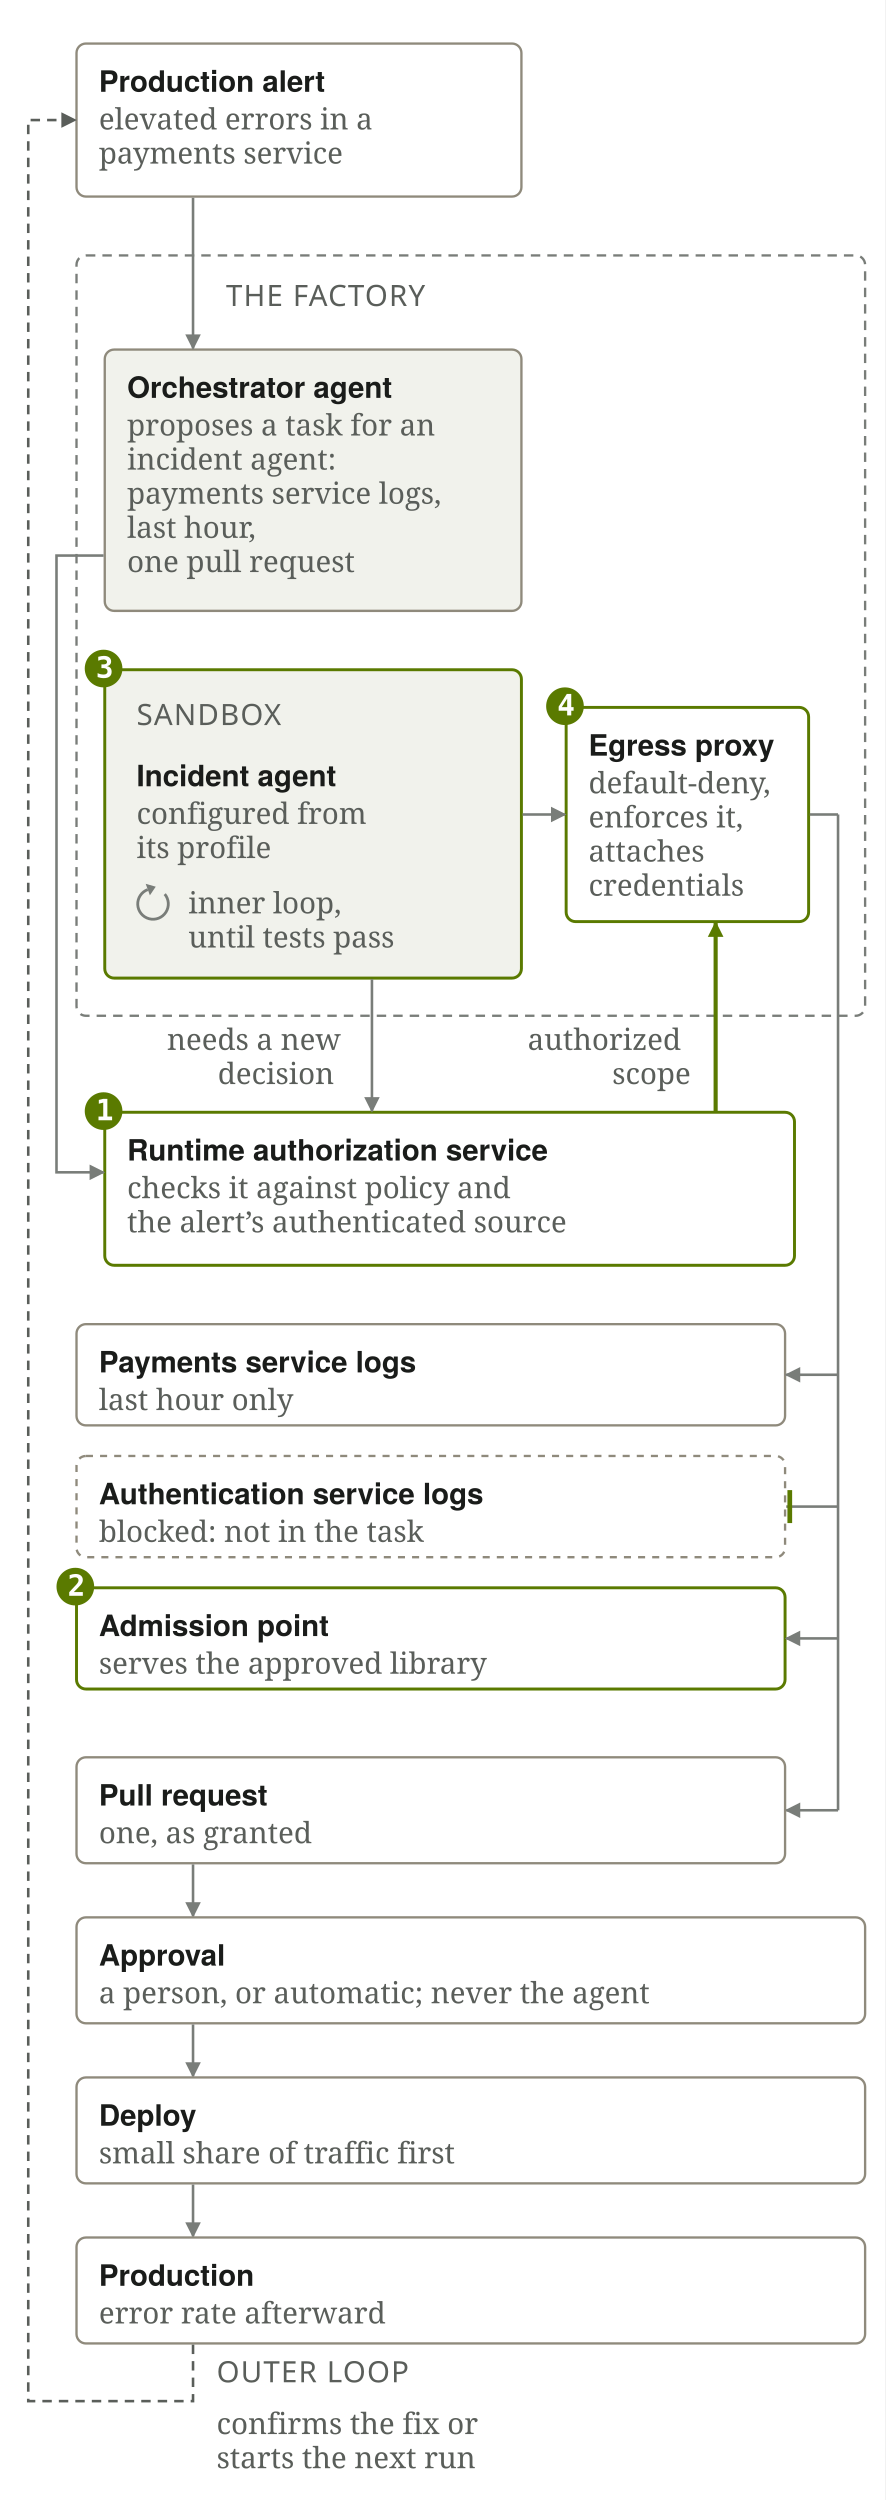
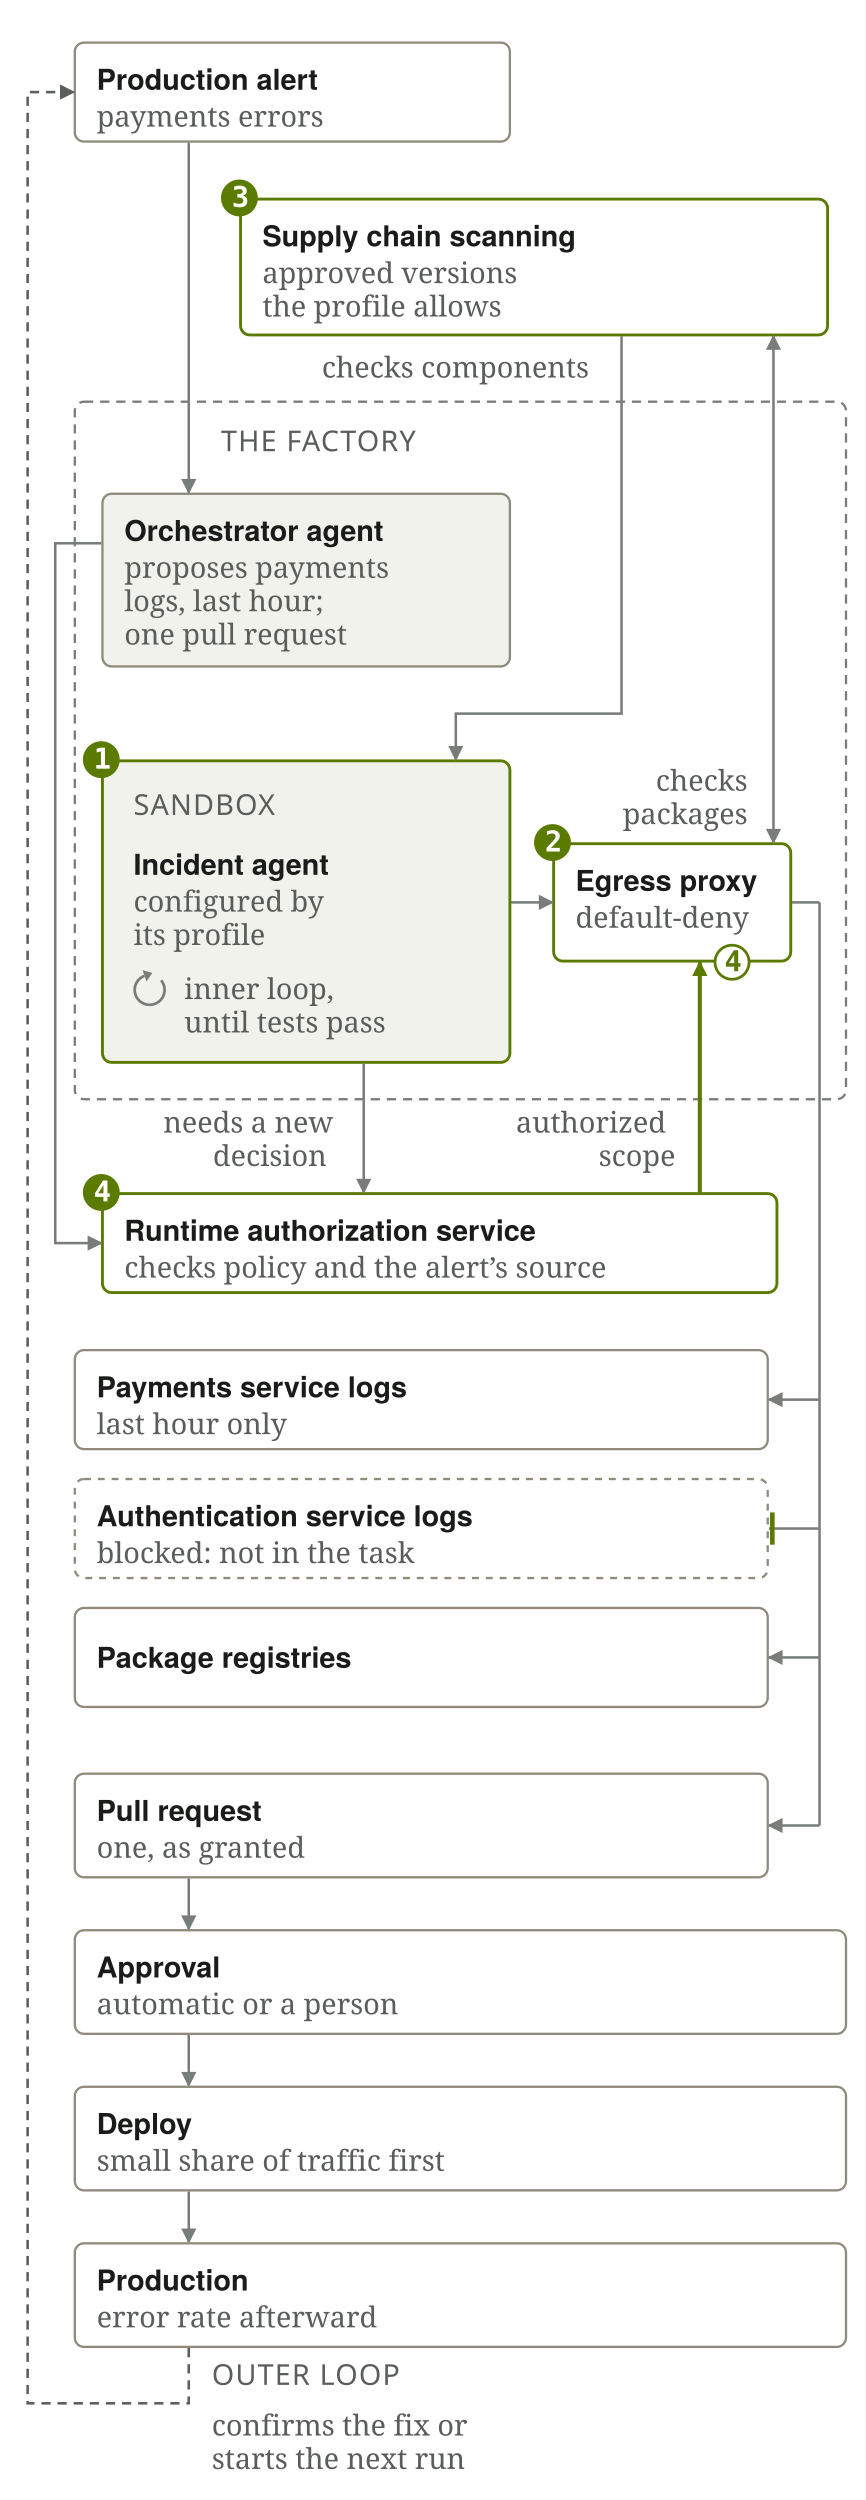
- <svg xmlns="http://www.w3.org/2000/svg" viewBox="0 0 376 1062" width="376" height="1062" role="img" aria-labelledby="sf6n-t sf6n-d">
-   <rect width="376" height="1062" fill="#FFFFFF" />
+ <svg xmlns="http://www.w3.org/2000/svg" viewBox="0 0 376 1086" width="376" height="1086" role="img" aria-labelledby="sf6n-t sf6n-d">
+   <rect width="376" height="1086" fill="#FFFFFF" />
  <defs>
    <marker id="sf6n-a" viewBox="0 0 10 10" refX="9" refY="5" markerWidth="6" markerHeight="6" orient="auto-start-reverse">
      <path d="M0 0 L10 5 L0 10 z" fill="#797D79" />
    </marker>
    <marker id="sf6n-g" viewBox="0 0 10 10" refX="9" refY="5" markerWidth="6" markerHeight="6" orient="auto-start-reverse">
      <path d="M0 0 L10 5 L0 10 z" fill="#5A7A00" />
    </marker>
    <marker id="sf6n-s" viewBox="0 0 10 10" refX="9" refY="5" markerWidth="6" markerHeight="6" orient="auto-start-reverse">
      <path d="M0 0 L10 5 L0 10 z" fill="#5A5E5A" />
    </marker>
    <marker id="sf6n-n" viewBox="0 0 10 10" refX="9" refY="5" markerWidth="4.4" markerHeight="4.4" orient="auto-start-reverse">
      <path d="M0 0 L10 5 L0 10 z" fill="#1A1C1A" />
    </marker>
    <marker id="sf6n-H" viewBox="0 0 10 10" refX="9" refY="5" markerWidth="3.0" markerHeight="3.0" orient="auto-start-reverse">
      <path d="M0 0 L10 5 L0 10 z" fill="#1A1C1A" />
    </marker>
    <marker id="sf6n-G" viewBox="0 0 10 10" refX="9" refY="5" markerWidth="3.8" markerHeight="3.8" orient="auto-start-reverse">
      <path d="M0 0 L10 5 L0 10 z" fill="#5A7A00" />
    </marker>
  </defs>
  <g transform="translate(8 8)">
-     <rect x="24.5" y="10.5" width="189" height="65" rx="4" fill="none" stroke="#8F8A7C" stroke-width="1" />
+     <rect x="24.5" y="10.5" width="189" height="43" rx="4" fill="none" stroke="#8F8A7C" stroke-width="1" />
    <text x="34" y="31" font-family="Figtree,'Avenir Next','Helvetica Neue',sans-serif" font-size="12.5" fill="#1A1C1A" font-weight="600">Production alert</text>
-     <text x="34" y="47.0" font-family="'IBM Plex Serif',Charter,Georgia,serif" font-size="12.5" fill="#5A5E5A" font-weight="400">elevated errors in a</text>
-     <text x="34" y="61.5" font-family="'IBM Plex Serif',Charter,Georgia,serif" font-size="12.5" fill="#5A5E5A" font-weight="400">payments service</text>
-     <text x="88" y="122" font-family="'Chakra Petch','Avenir Next',sans-serif" font-size="12.5" fill="#5A5E5A" font-weight="500" letter-spacing="0.04em">THE FACTORY</text>
-     <rect x="36.5" y="140.5" width="177" height="111" rx="4" fill="#F1F2EC" stroke="#8F8A7C" stroke-width="1" />
-     <text x="46" y="161" font-family="Figtree,'Avenir Next','Helvetica Neue',sans-serif" font-size="12.5" fill="#1A1C1A" font-weight="600">Orchestrator agent</text>
-     <text x="46" y="177.0" font-family="'IBM Plex Serif',Charter,Georgia,serif" font-size="12.5" fill="#5A5E5A" font-weight="400">proposes a task for an</text>
-     <text x="46" y="191.5" font-family="'IBM Plex Serif',Charter,Georgia,serif" font-size="12.5" fill="#5A5E5A" font-weight="400">incident agent:</text>
-     <text x="46" y="206.0" font-family="'IBM Plex Serif',Charter,Georgia,serif" font-size="12.5" fill="#5A5E5A" font-weight="400">payments service logs,</text>
-     <text x="46" y="220.5" font-family="'IBM Plex Serif',Charter,Georgia,serif" font-size="12.5" fill="#5A5E5A" font-weight="400">last hour,</text>
-     <text x="46" y="235.0" font-family="'IBM Plex Serif',Charter,Georgia,serif" font-size="12.5" fill="#5A5E5A" font-weight="400">one pull request</text>
-     <path d="M74 76 L74 140" fill="none" stroke="#797D79" stroke-width="1.1" marker-end="url(#sf6n-a)" />
-     <rect x="36.5" y="276.5" width="177" height="131" rx="4" fill="#F1F2EC" stroke="#5A7A00" stroke-width="1.25" />
-     <circle cx="36" cy="276" r="8" fill="#5A7A00" />
-     <text x="32.7" y="279.9" font-family="'IBM Plex Mono',ui-monospace,'SF Mono',Menlo,Consolas,monospace" font-size="12.5" fill="#FFFFFF" font-weight="600">3</text>
-     <text x="50" y="300" font-family="'Chakra Petch','Avenir Next',sans-serif" font-size="12.5" fill="#5A5E5A" font-weight="500" letter-spacing="0.04em">SANDBOX</text>
-     <text x="50" y="326" font-family="Figtree,'Avenir Next','Helvetica Neue',sans-serif" font-size="12.5" fill="#1A1C1A" font-weight="600">Incident agent</text>
-     <text x="50" y="342" font-family="'IBM Plex Serif',Charter,Georgia,serif" font-size="12.5" fill="#5A5E5A" font-weight="400">configured from</text>
-     <text x="50" y="356.5" font-family="'IBM Plex Serif',Charter,Georgia,serif" font-size="12.5" fill="#5A5E5A" font-weight="400">its profile</text>
-     <path d="M61.98 371.82 A6.5 6.5 0 1 1 54.78 369.89" fill="none" stroke="#797D79" stroke-width="1.2" />
-     <path d="M58.16 368.66 L55.67 372.34 L53.89 367.45 z" fill="#797D79" />
-     <text x="72" y="380" font-family="'IBM Plex Serif',Charter,Georgia,serif" font-size="12.5" fill="#5A5E5A" font-weight="400">inner loop,</text>
-     <text x="72" y="394.5" font-family="'IBM Plex Serif',Charter,Georgia,serif" font-size="12.5" fill="#5A5E5A" font-weight="400">until tests pass</text>
-     <rect x="24.5" y="100.5" width="335" height="323" rx="4" fill="none" stroke="#797D79" stroke-width="1" stroke-dasharray="4 3" />
-     <rect x="232.5" y="292.5" width="103" height="91" rx="4" fill="none" stroke="#5A7A00" stroke-width="1.25" />
-     <circle cx="232" cy="292.0" r="8" fill="#5A7A00" />
-     <text x="228.7" y="295.9" font-family="'IBM Plex Mono',ui-monospace,'SF Mono',Menlo,Consolas,monospace" font-size="12.5" fill="#FFFFFF" font-weight="600">4</text>
-     <text x="242" y="313.0" font-family="Figtree,'Avenir Next','Helvetica Neue',sans-serif" font-size="12.5" fill="#1A1C1A" font-weight="600">Egress proxy</text>
-     <text x="242" y="329.0" font-family="'IBM Plex Serif',Charter,Georgia,serif" font-size="12.5" fill="#5A5E5A" font-weight="400">default-deny,</text>
-     <text x="242" y="343.5" font-family="'IBM Plex Serif',Charter,Georgia,serif" font-size="12.5" fill="#5A5E5A" font-weight="400">enforces it,</text>
-     <text x="242" y="358.0" font-family="'IBM Plex Serif',Charter,Georgia,serif" font-size="12.5" fill="#5A5E5A" font-weight="400">attaches</text>
-     <text x="242" y="372.5" font-family="'IBM Plex Serif',Charter,Georgia,serif" font-size="12.5" fill="#5A5E5A" font-weight="400">credentials</text>
-     <path d="M214 338 L232 338" fill="none" stroke="#797D79" stroke-width="1.1" marker-end="url(#sf6n-a)" />
-     <rect x="36.5" y="464.5" width="293" height="65" rx="4" fill="none" stroke="#5A7A00" stroke-width="1.25" />
-     <circle cx="36" cy="464" r="8" fill="#5A7A00" />
-     <text x="32.7" y="467.9" font-family="'IBM Plex Mono',ui-monospace,'SF Mono',Menlo,Consolas,monospace" font-size="12.5" fill="#FFFFFF" font-weight="600">1</text>
-     <text x="46" y="485" font-family="Figtree,'Avenir Next','Helvetica Neue',sans-serif" font-size="12.5" fill="#1A1C1A" font-weight="600">Runtime authorization service</text>
-     <text x="46" y="501.0" font-family="'IBM Plex Serif',Charter,Georgia,serif" font-size="12.5" fill="#5A5E5A" font-weight="400">checks it against policy and</text>
-     <text x="46" y="515.5" font-family="'IBM Plex Serif',Charter,Georgia,serif" font-size="12.5" fill="#5A5E5A" font-weight="400">the alert’s authenticated source</text>
-     <path d="M296 464 L296 384" fill="none" stroke="#5A7A00" stroke-width="1.75" marker-end="url(#sf6n-G)" />
-     <text x="216.125" y="438.0" font-family="'IBM Plex Serif',Charter,Georgia,serif" font-size="12.5" fill="#5A5E5A" font-weight="400">authorized</text>
-     <text x="252.062" y="452.5" font-family="'IBM Plex Serif',Charter,Georgia,serif" font-size="12.5" fill="#5A5E5A" font-weight="400">scope</text>
-     <path d="M36 228 L16 228 L16 490 L36 490" fill="none" stroke="#797D79" stroke-width="1.1" marker-end="url(#sf6n-a)" />
-     <path d="M150 408 L150 464" fill="none" stroke="#797D79" stroke-width="1.1" marker-end="url(#sf6n-a)" />
-     <text x="62.938" y="438.0" font-family="'IBM Plex Serif',Charter,Georgia,serif" font-size="12.5" fill="#5A5E5A" font-weight="400">needs a new</text>
-     <text x="84.5" y="452.5" font-family="'IBM Plex Serif',Charter,Georgia,serif" font-size="12.5" fill="#5A5E5A" font-weight="400">decision</text>
-     <rect x="24.5" y="554.5" width="301" height="43" rx="4" fill="none" stroke="#8F8A7C" stroke-width="1" />
-     <text x="34" y="575" font-family="Figtree,'Avenir Next','Helvetica Neue',sans-serif" font-size="12.5" fill="#1A1C1A" font-weight="600">Payments service logs</text>
-     <text x="34" y="591.0" font-family="'IBM Plex Serif',Charter,Georgia,serif" font-size="12.5" fill="#5A5E5A" font-weight="400">last hour only</text>
-     <rect x="24.5" y="610.5" width="301" height="43" rx="4" fill="none" stroke="#8F8A7C" stroke-width="1" stroke-dasharray="3 3" />
-     <text x="34" y="631" font-family="Figtree,'Avenir Next','Helvetica Neue',sans-serif" font-size="12.5" fill="#1A1C1A" font-weight="600">Authentication service logs</text>
-     <text x="34" y="647.0" font-family="'IBM Plex Serif',Charter,Georgia,serif" font-size="12.5" fill="#5A5E5A" font-weight="400">blocked: not in the task</text>
-     <rect x="24.5" y="666.5" width="301" height="43" rx="4" fill="none" stroke="#5A7A00" stroke-width="1.25" />
-     <circle cx="24" cy="666" r="8" fill="#5A7A00" />
-     <text x="20.7" y="669.9" font-family="'IBM Plex Mono',ui-monospace,'SF Mono',Menlo,Consolas,monospace" font-size="12.5" fill="#FFFFFF" font-weight="600">2</text>
-     <text x="34" y="687" font-family="Figtree,'Avenir Next','Helvetica Neue',sans-serif" font-size="12.5" fill="#1A1C1A" font-weight="600">Admission point</text>
-     <text x="34" y="703.0" font-family="'IBM Plex Serif',Charter,Georgia,serif" font-size="12.5" fill="#5A5E5A" font-weight="400">serves the approved library</text>
-     <path d="M336 338 L348 338" fill="none" stroke="#797D79" stroke-width="1.1" />
-     <path d="M348 338 L348 761" fill="none" stroke="#797D79" stroke-width="1.1" />
-     <path d="M348 576 L326 576" fill="none" stroke="#797D79" stroke-width="1.1" marker-end="url(#sf6n-a)" />
-     <path d="M348 632 L326 632" fill="none" stroke="#797D79" stroke-width="1.1" />
-     <path d="M327.5 625 L327.5 639" stroke="#5A7A00" stroke-width="2" />
-     <path d="M348 688 L326 688" fill="none" stroke="#797D79" stroke-width="1.1" marker-end="url(#sf6n-a)" />
-     <path d="M348 761 L326 761" fill="none" stroke="#797D79" stroke-width="1.1" marker-end="url(#sf6n-a)" />
-     <rect x="24.5" y="738.5" width="301" height="45" rx="4" fill="none" stroke="#8F8A7C" stroke-width="1" />
-     <text x="34" y="759" font-family="Figtree,'Avenir Next','Helvetica Neue',sans-serif" font-size="12.5" fill="#1A1C1A" font-weight="600">Pull request</text>
-     <text x="34" y="775.0" font-family="'IBM Plex Serif',Charter,Georgia,serif" font-size="12.5" fill="#5A5E5A" font-weight="400">one, as granted</text>
-     <path d="M74 784 L74 806" fill="none" stroke="#797D79" stroke-width="1.1" marker-end="url(#sf6n-a)" />
-     <rect x="24.5" y="806.5" width="335" height="45" rx="4" fill="none" stroke="#8F8A7C" stroke-width="1" />
-     <text x="34" y="827" font-family="Figtree,'Avenir Next','Helvetica Neue',sans-serif" font-size="12.5" fill="#1A1C1A" font-weight="600">Approval</text>
-     <text x="34" y="843.0" font-family="'IBM Plex Serif',Charter,Georgia,serif" font-size="12.5" fill="#5A5E5A" font-weight="400">a person, or automatic; never the agent</text>
-     <path d="M74 852 L74 874" fill="none" stroke="#797D79" stroke-width="1.1" marker-end="url(#sf6n-a)" />
-     <rect x="24.5" y="874.5" width="335" height="45" rx="4" fill="none" stroke="#8F8A7C" stroke-width="1" />
-     <text x="34" y="895" font-family="Figtree,'Avenir Next','Helvetica Neue',sans-serif" font-size="12.5" fill="#1A1C1A" font-weight="600">Deploy</text>
-     <text x="34" y="911.0" font-family="'IBM Plex Serif',Charter,Georgia,serif" font-size="12.5" fill="#5A5E5A" font-weight="400">small share of traffic first</text>
-     <path d="M74 920 L74 942" fill="none" stroke="#797D79" stroke-width="1.1" marker-end="url(#sf6n-a)" />
-     <rect x="24.5" y="942.5" width="335" height="45" rx="4" fill="none" stroke="#8F8A7C" stroke-width="1" />
-     <text x="34" y="963" font-family="Figtree,'Avenir Next','Helvetica Neue',sans-serif" font-size="12.5" fill="#1A1C1A" font-weight="600">Production</text>
-     <text x="34" y="979.0" font-family="'IBM Plex Serif',Charter,Georgia,serif" font-size="12.5" fill="#5A5E5A" font-weight="400">error rate afterward</text>
-     <path d="M74 988 L74 1012 L4 1012 L4 43 L24 43" fill="none" stroke="#5A5E5A" stroke-width="1.1" stroke-dasharray="4 3" marker-end="url(#sf6n-s)" />
-     <text x="84" y="1004" font-family="'Chakra Petch','Avenir Next',sans-serif" font-size="12.5" fill="#5A5E5A" font-weight="500" letter-spacing="0.04em">OUTER LOOP</text>
-     <text x="84" y="1026" font-family="'IBM Plex Serif',Charter,Georgia,serif" font-size="12.5" fill="#5A5E5A" font-weight="400">confirms the fix or</text>
-     <text x="84" y="1040.5" font-family="'IBM Plex Serif',Charter,Georgia,serif" font-size="12.5" fill="#5A5E5A" font-weight="400">starts the next run</text>
+     <text x="34" y="47.0" font-family="'IBM Plex Serif',Charter,Georgia,serif" font-size="12.5" fill="#5A5E5A" font-weight="400">payments errors</text>
+     <rect x="96.5" y="78.5" width="255" height="59" rx="4" fill="none" stroke="#5A7A00" stroke-width="1.25" />
+     <circle cx="96" cy="78" r="8" fill="#5A7A00" />
+     <text x="92.7" y="81.9" font-family="'IBM Plex Mono',ui-monospace,'SF Mono',Menlo,Consolas,monospace" font-size="12.5" fill="#FFFFFF" font-weight="600">3</text>
+     <text x="106" y="99" font-family="Figtree,'Avenir Next','Helvetica Neue',sans-serif" font-size="12.5" fill="#1A1C1A" font-weight="600">Supply chain scanning</text>
+     <text x="106" y="115.0" font-family="'IBM Plex Serif',Charter,Georgia,serif" font-size="12.5" fill="#5A5E5A" font-weight="400">approved versions</text>
+     <text x="106" y="129.5" font-family="'IBM Plex Serif',Charter,Georgia,serif" font-size="12.5" fill="#5A5E5A" font-weight="400">the profile allows</text>
+     <text x="131.812" y="156" font-family="'IBM Plex Serif',Charter,Georgia,serif" font-size="12.5" fill="#5A5E5A" font-weight="400">checks components</text>
+     <text x="88" y="188" font-family="'Chakra Petch','Avenir Next',sans-serif" font-size="12.5" fill="#5A5E5A" font-weight="500" letter-spacing="0.04em">THE FACTORY</text>
+     <rect x="36.5" y="206.5" width="177" height="75" rx="4" fill="#F1F2EC" stroke="#8F8A7C" stroke-width="1" />
+     <text x="46" y="227" font-family="Figtree,'Avenir Next','Helvetica Neue',sans-serif" font-size="12.5" fill="#1A1C1A" font-weight="600">Orchestrator agent</text>
+     <text x="46" y="243.0" font-family="'IBM Plex Serif',Charter,Georgia,serif" font-size="12.5" fill="#5A5E5A" font-weight="400">proposes payments</text>
+     <text x="46" y="257.5" font-family="'IBM Plex Serif',Charter,Georgia,serif" font-size="12.5" fill="#5A5E5A" font-weight="400">logs, last hour;</text>
+     <text x="46" y="272.0" font-family="'IBM Plex Serif',Charter,Georgia,serif" font-size="12.5" fill="#5A5E5A" font-weight="400">one pull request</text>
+     <path d="M74 54 L74 206" fill="none" stroke="#797D79" stroke-width="1.1" marker-end="url(#sf6n-a)" />
+     <rect x="36.5" y="322.5" width="177" height="131" rx="4" fill="#F1F2EC" stroke="#5A7A00" stroke-width="1.25" />
+     <circle cx="36" cy="322" r="8" fill="#5A7A00" />
+     <text x="32.7" y="325.9" font-family="'IBM Plex Mono',ui-monospace,'SF Mono',Menlo,Consolas,monospace" font-size="12.5" fill="#FFFFFF" font-weight="600">1</text>
+     <text x="50" y="346" font-family="'Chakra Petch','Avenir Next',sans-serif" font-size="12.5" fill="#5A5E5A" font-weight="500" letter-spacing="0.04em">SANDBOX</text>
+     <text x="50" y="372" font-family="Figtree,'Avenir Next','Helvetica Neue',sans-serif" font-size="12.5" fill="#1A1C1A" font-weight="600">Incident agent</text>
+     <text x="50" y="388" font-family="'IBM Plex Serif',Charter,Georgia,serif" font-size="12.5" fill="#5A5E5A" font-weight="400">configured by</text>
+     <text x="50" y="402.5" font-family="'IBM Plex Serif',Charter,Georgia,serif" font-size="12.5" fill="#5A5E5A" font-weight="400">its profile</text>
+     <path d="M61.98 417.82 A6.5 6.5 0 1 1 54.78 415.89" fill="none" stroke="#797D79" stroke-width="1.2" />
+     <path d="M58.16 414.66 L55.67 418.34 L53.89 413.45 z" fill="#797D79" />
+     <text x="72" y="426" font-family="'IBM Plex Serif',Charter,Georgia,serif" font-size="12.5" fill="#5A5E5A" font-weight="400">inner loop,</text>
+     <text x="72" y="440.5" font-family="'IBM Plex Serif',Charter,Georgia,serif" font-size="12.5" fill="#5A5E5A" font-weight="400">until tests pass</text>
+     <path d="M262 138 L262 302 L190 302 L190 322" fill="none" stroke="#797D79" stroke-width="1.1" marker-end="url(#sf6n-a)" />
+     <rect x="24.5" y="166.5" width="335" height="303" rx="4" fill="none" stroke="#797D79" stroke-width="1" stroke-dasharray="4 3" />
+     <rect x="232.5" y="358.5" width="103" height="51" rx="4" fill="none" stroke="#5A7A00" stroke-width="1.25" />
+     <circle cx="232" cy="358.0" r="8" fill="#5A7A00" />
+     <text x="228.7" y="361.9" font-family="'IBM Plex Mono',ui-monospace,'SF Mono',Menlo,Consolas,monospace" font-size="12.5" fill="#FFFFFF" font-weight="600">2</text>
+     <text x="242" y="379.0" font-family="Figtree,'Avenir Next','Helvetica Neue',sans-serif" font-size="12.5" fill="#1A1C1A" font-weight="600">Egress proxy</text>
+     <text x="242" y="395.0" font-family="'IBM Plex Serif',Charter,Georgia,serif" font-size="12.5" fill="#5A5E5A" font-weight="400">default-deny</text>
+     <circle cx="310" cy="410.0" r="7.4" fill="#FFFFFF" stroke="#5A7A00" stroke-width="1.2" />
+     <text x="306.7" y="413.9" font-family="'IBM Plex Mono',ui-monospace,'SF Mono',Menlo,Consolas,monospace" font-size="12.5" fill="#5A7A00" font-weight="600">4</text>
+     <path d="M328 138 L328 358" fill="none" stroke="#797D79" stroke-width="1.1" marker-end="url(#sf6n-a)" marker-start="url(#sf6n-a)" />
+     <text x="276.875" y="335.5" font-family="'IBM Plex Serif',Charter,Georgia,serif" font-size="12.5" fill="#5A5E5A" font-weight="400">checks</text>
+     <text x="262.5" y="350.0" font-family="'IBM Plex Serif',Charter,Georgia,serif" font-size="12.5" fill="#5A5E5A" font-weight="400">packages</text>
+     <path d="M214 384 L232 384" fill="none" stroke="#797D79" stroke-width="1.1" marker-end="url(#sf6n-a)" />
+     <rect x="36.5" y="510.5" width="293" height="43" rx="4" fill="none" stroke="#5A7A00" stroke-width="1.25" />
+     <circle cx="36" cy="510" r="8" fill="#5A7A00" />
+     <text x="32.7" y="513.9" font-family="'IBM Plex Mono',ui-monospace,'SF Mono',Menlo,Consolas,monospace" font-size="12.5" fill="#FFFFFF" font-weight="600">4</text>
+     <text x="46" y="531" font-family="Figtree,'Avenir Next','Helvetica Neue',sans-serif" font-size="12.5" fill="#1A1C1A" font-weight="600">Runtime authorization service</text>
+     <text x="46" y="547.0" font-family="'IBM Plex Serif',Charter,Georgia,serif" font-size="12.5" fill="#5A5E5A" font-weight="400">checks policy and the alert’s source</text>
+     <path d="M296 510 L296 410" fill="none" stroke="#5A7A00" stroke-width="1.75" marker-end="url(#sf6n-G)" />
+     <text x="216.125" y="484.0" font-family="'IBM Plex Serif',Charter,Georgia,serif" font-size="12.5" fill="#5A5E5A" font-weight="400">authorized</text>
+     <text x="252.062" y="498.5" font-family="'IBM Plex Serif',Charter,Georgia,serif" font-size="12.5" fill="#5A5E5A" font-weight="400">scope</text>
+     <path d="M36 228 L16 228 L16 532 L36 532" fill="none" stroke="#797D79" stroke-width="1.1" marker-end="url(#sf6n-a)" />
+     <path d="M150 454 L150 510" fill="none" stroke="#797D79" stroke-width="1.1" marker-end="url(#sf6n-a)" />
+     <text x="62.938" y="484.0" font-family="'IBM Plex Serif',Charter,Georgia,serif" font-size="12.5" fill="#5A5E5A" font-weight="400">needs a new</text>
+     <text x="84.5" y="498.5" font-family="'IBM Plex Serif',Charter,Georgia,serif" font-size="12.5" fill="#5A5E5A" font-weight="400">decision</text>
+     <rect x="24.5" y="578.5" width="301" height="43" rx="4" fill="none" stroke="#8F8A7C" stroke-width="1" />
+     <text x="34" y="599" font-family="Figtree,'Avenir Next','Helvetica Neue',sans-serif" font-size="12.5" fill="#1A1C1A" font-weight="600">Payments service logs</text>
+     <text x="34" y="615.0" font-family="'IBM Plex Serif',Charter,Georgia,serif" font-size="12.5" fill="#5A5E5A" font-weight="400">last hour only</text>
+     <rect x="24.5" y="634.5" width="301" height="43" rx="4" fill="none" stroke="#8F8A7C" stroke-width="1" stroke-dasharray="3 3" />
+     <text x="34" y="655" font-family="Figtree,'Avenir Next','Helvetica Neue',sans-serif" font-size="12.5" fill="#1A1C1A" font-weight="600">Authentication service logs</text>
+     <text x="34" y="671.0" font-family="'IBM Plex Serif',Charter,Georgia,serif" font-size="12.5" fill="#5A5E5A" font-weight="400">blocked: not in the task</text>
+     <rect x="24.5" y="690.5" width="301" height="43" rx="4" fill="none" stroke="#8F8A7C" stroke-width="1" />
+     <text x="34" y="716.5" font-family="Figtree,'Avenir Next','Helvetica Neue',sans-serif" font-size="12.5" fill="#1A1C1A" font-weight="600">Package registries</text>
+     <path d="M336 384 L348 384" fill="none" stroke="#797D79" stroke-width="1.1" />
+     <path d="M348 384 L348 785" fill="none" stroke="#797D79" stroke-width="1.1" />
+     <path d="M348 600 L326 600" fill="none" stroke="#797D79" stroke-width="1.1" marker-end="url(#sf6n-a)" />
+     <path d="M348 656 L326 656" fill="none" stroke="#797D79" stroke-width="1.1" />
+     <path d="M327.5 649 L327.5 663" stroke="#5A7A00" stroke-width="2" />
+     <path d="M348 712 L326 712" fill="none" stroke="#797D79" stroke-width="1.1" marker-end="url(#sf6n-a)" />
+     <path d="M348 785 L326 785" fill="none" stroke="#797D79" stroke-width="1.1" marker-end="url(#sf6n-a)" />
+     <rect x="24.5" y="762.5" width="301" height="45" rx="4" fill="none" stroke="#8F8A7C" stroke-width="1" />
+     <text x="34" y="783" font-family="Figtree,'Avenir Next','Helvetica Neue',sans-serif" font-size="12.5" fill="#1A1C1A" font-weight="600">Pull request</text>
+     <text x="34" y="799.0" font-family="'IBM Plex Serif',Charter,Georgia,serif" font-size="12.5" fill="#5A5E5A" font-weight="400">one, as granted</text>
+     <path d="M74 808 L74 830" fill="none" stroke="#797D79" stroke-width="1.1" marker-end="url(#sf6n-a)" />
+     <rect x="24.5" y="830.5" width="335" height="45" rx="4" fill="none" stroke="#8F8A7C" stroke-width="1" />
+     <text x="34" y="851" font-family="Figtree,'Avenir Next','Helvetica Neue',sans-serif" font-size="12.5" fill="#1A1C1A" font-weight="600">Approval</text>
+     <text x="34" y="867.0" font-family="'IBM Plex Serif',Charter,Georgia,serif" font-size="12.5" fill="#5A5E5A" font-weight="400">automatic or a person</text>
+     <path d="M74 876 L74 898" fill="none" stroke="#797D79" stroke-width="1.1" marker-end="url(#sf6n-a)" />
+     <rect x="24.5" y="898.5" width="335" height="45" rx="4" fill="none" stroke="#8F8A7C" stroke-width="1" />
+     <text x="34" y="919" font-family="Figtree,'Avenir Next','Helvetica Neue',sans-serif" font-size="12.5" fill="#1A1C1A" font-weight="600">Deploy</text>
+     <text x="34" y="935.0" font-family="'IBM Plex Serif',Charter,Georgia,serif" font-size="12.5" fill="#5A5E5A" font-weight="400">small share of traffic first</text>
+     <path d="M74 944 L74 966" fill="none" stroke="#797D79" stroke-width="1.1" marker-end="url(#sf6n-a)" />
+     <rect x="24.5" y="966.5" width="335" height="45" rx="4" fill="none" stroke="#8F8A7C" stroke-width="1" />
+     <text x="34" y="987" font-family="Figtree,'Avenir Next','Helvetica Neue',sans-serif" font-size="12.5" fill="#1A1C1A" font-weight="600">Production</text>
+     <text x="34" y="1003.0" font-family="'IBM Plex Serif',Charter,Georgia,serif" font-size="12.5" fill="#5A5E5A" font-weight="400">error rate afterward</text>
+     <path d="M74 1012 L74 1036 L4 1036 L4 32 L24 32" fill="none" stroke="#5A5E5A" stroke-width="1.1" stroke-dasharray="4 3" marker-end="url(#sf6n-s)" />
+     <text x="84" y="1028" font-family="'Chakra Petch','Avenir Next',sans-serif" font-size="12.5" fill="#5A5E5A" font-weight="500" letter-spacing="0.04em">OUTER LOOP</text>
+     <text x="84" y="1050" font-family="'IBM Plex Serif',Charter,Georgia,serif" font-size="12.5" fill="#5A5E5A" font-weight="400">confirms the fix or</text>
+     <text x="84" y="1064.5" font-family="'IBM Plex Serif',Charter,Georgia,serif" font-size="12.5" fill="#5A5E5A" font-weight="400">starts the next run</text>
  </g>
</svg>
